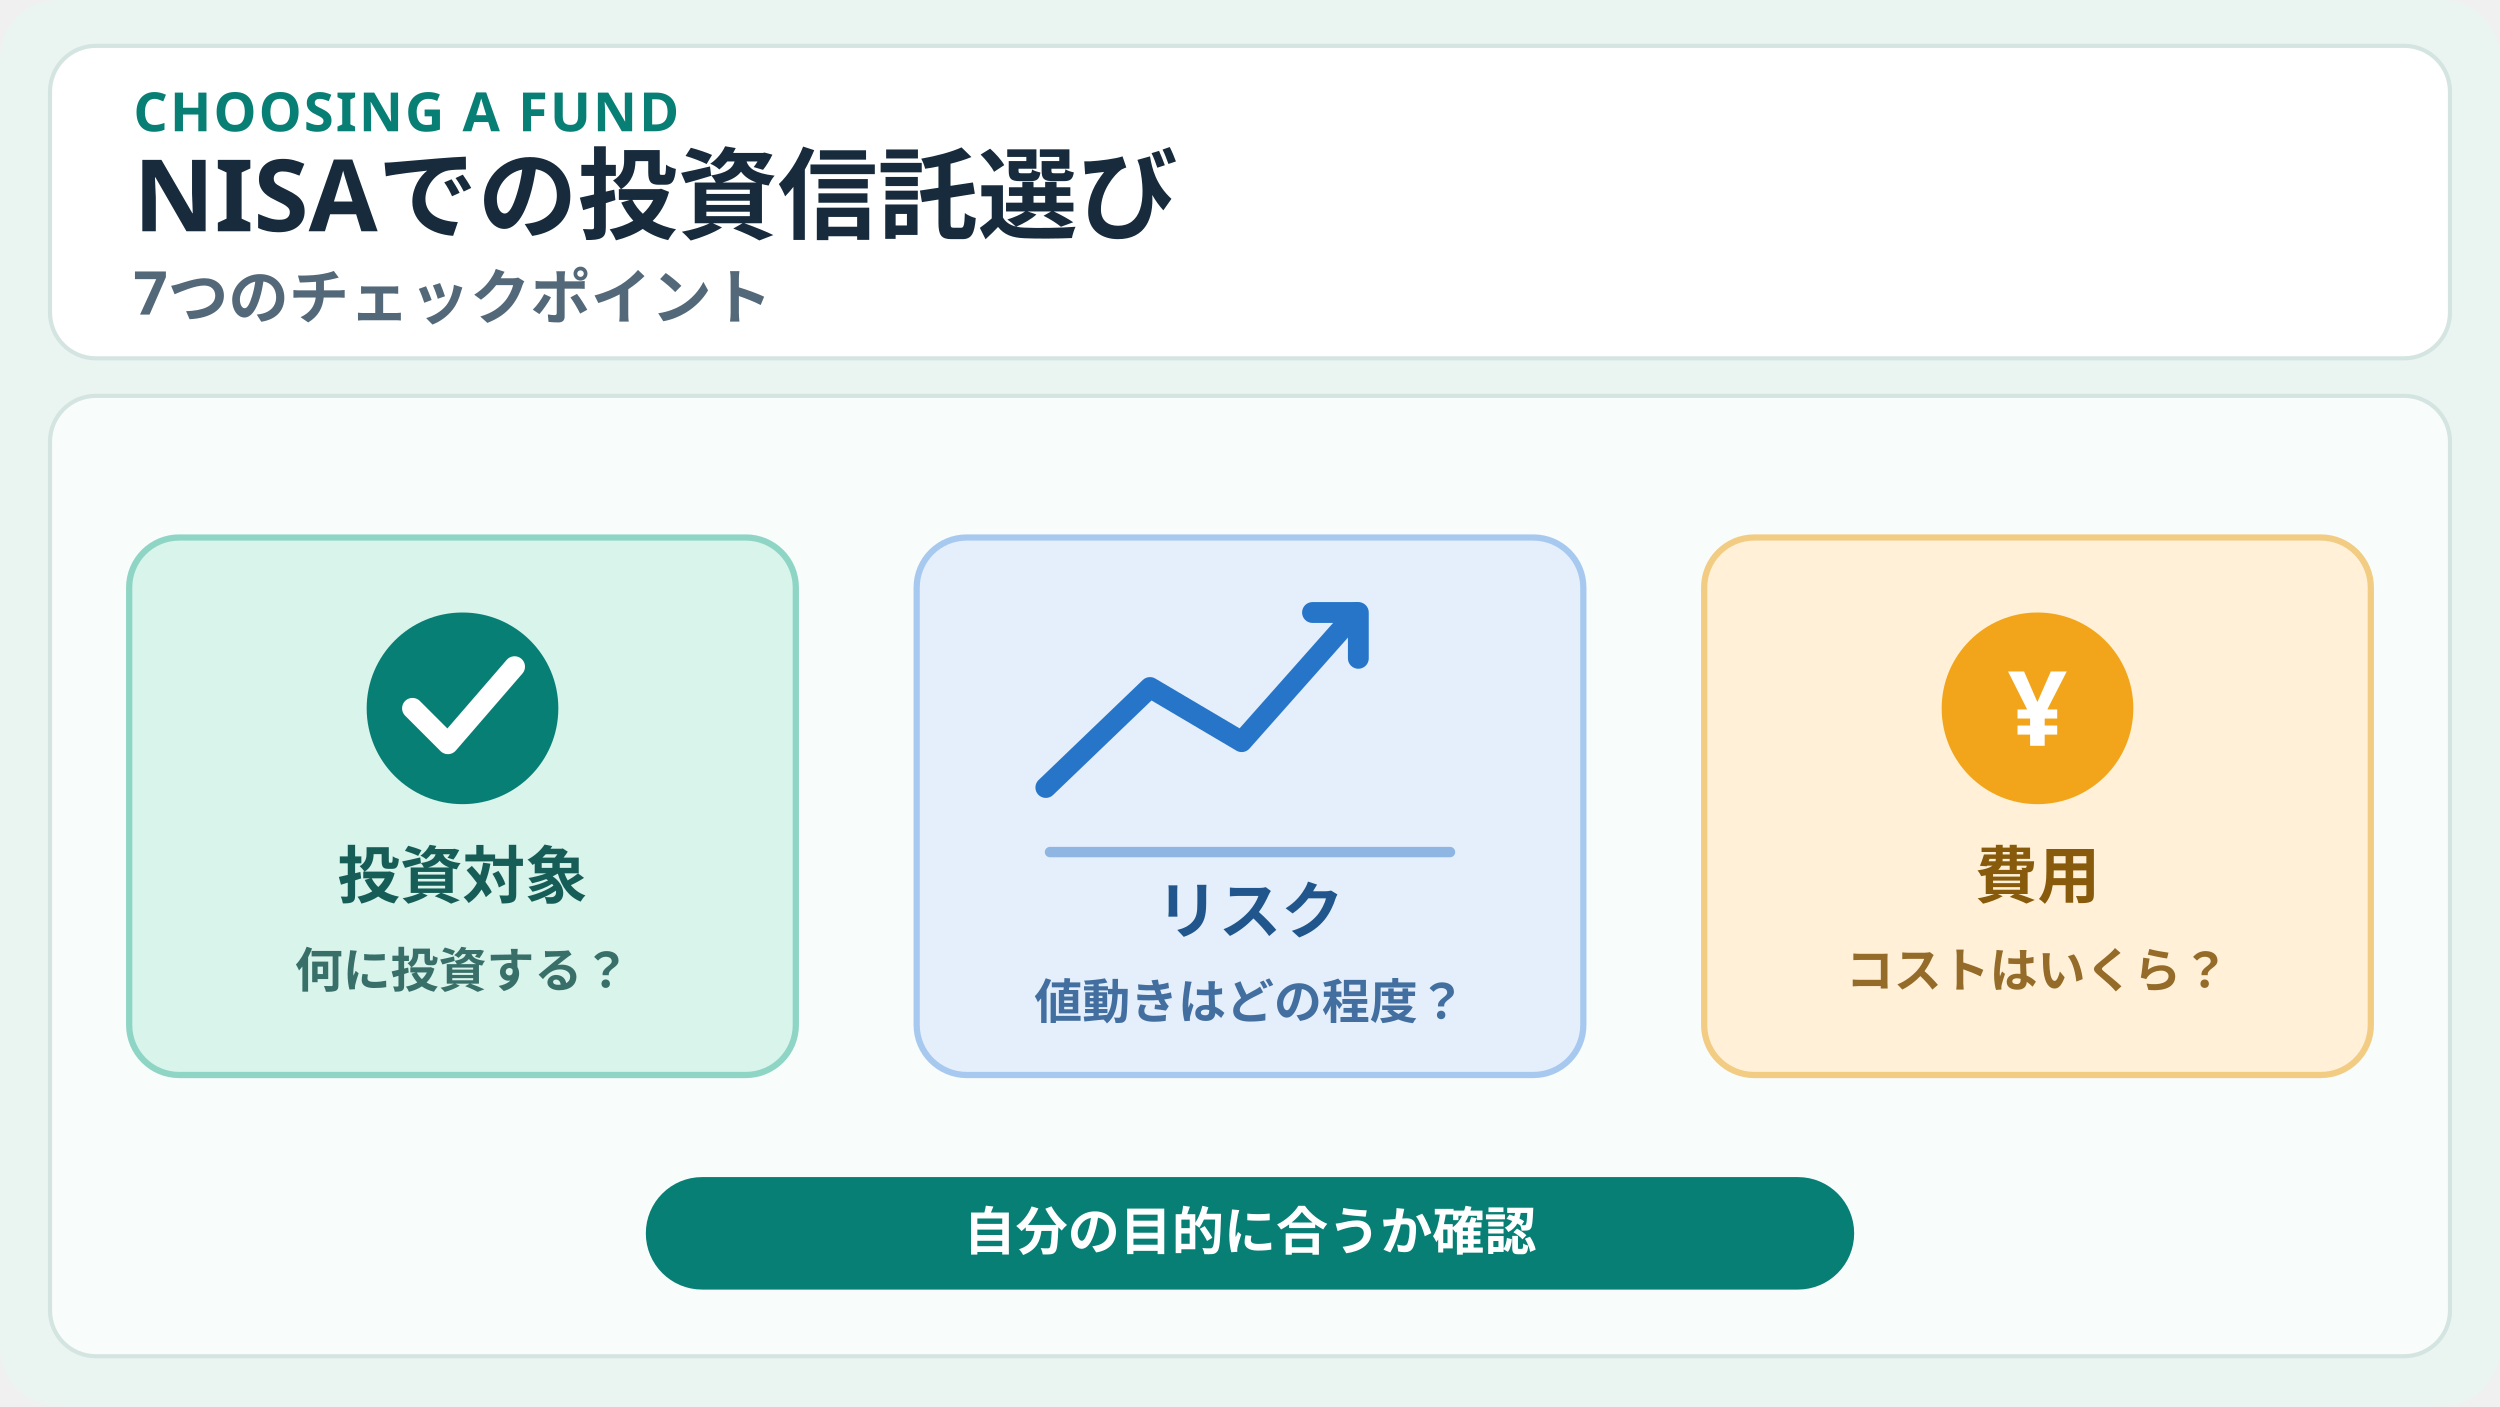
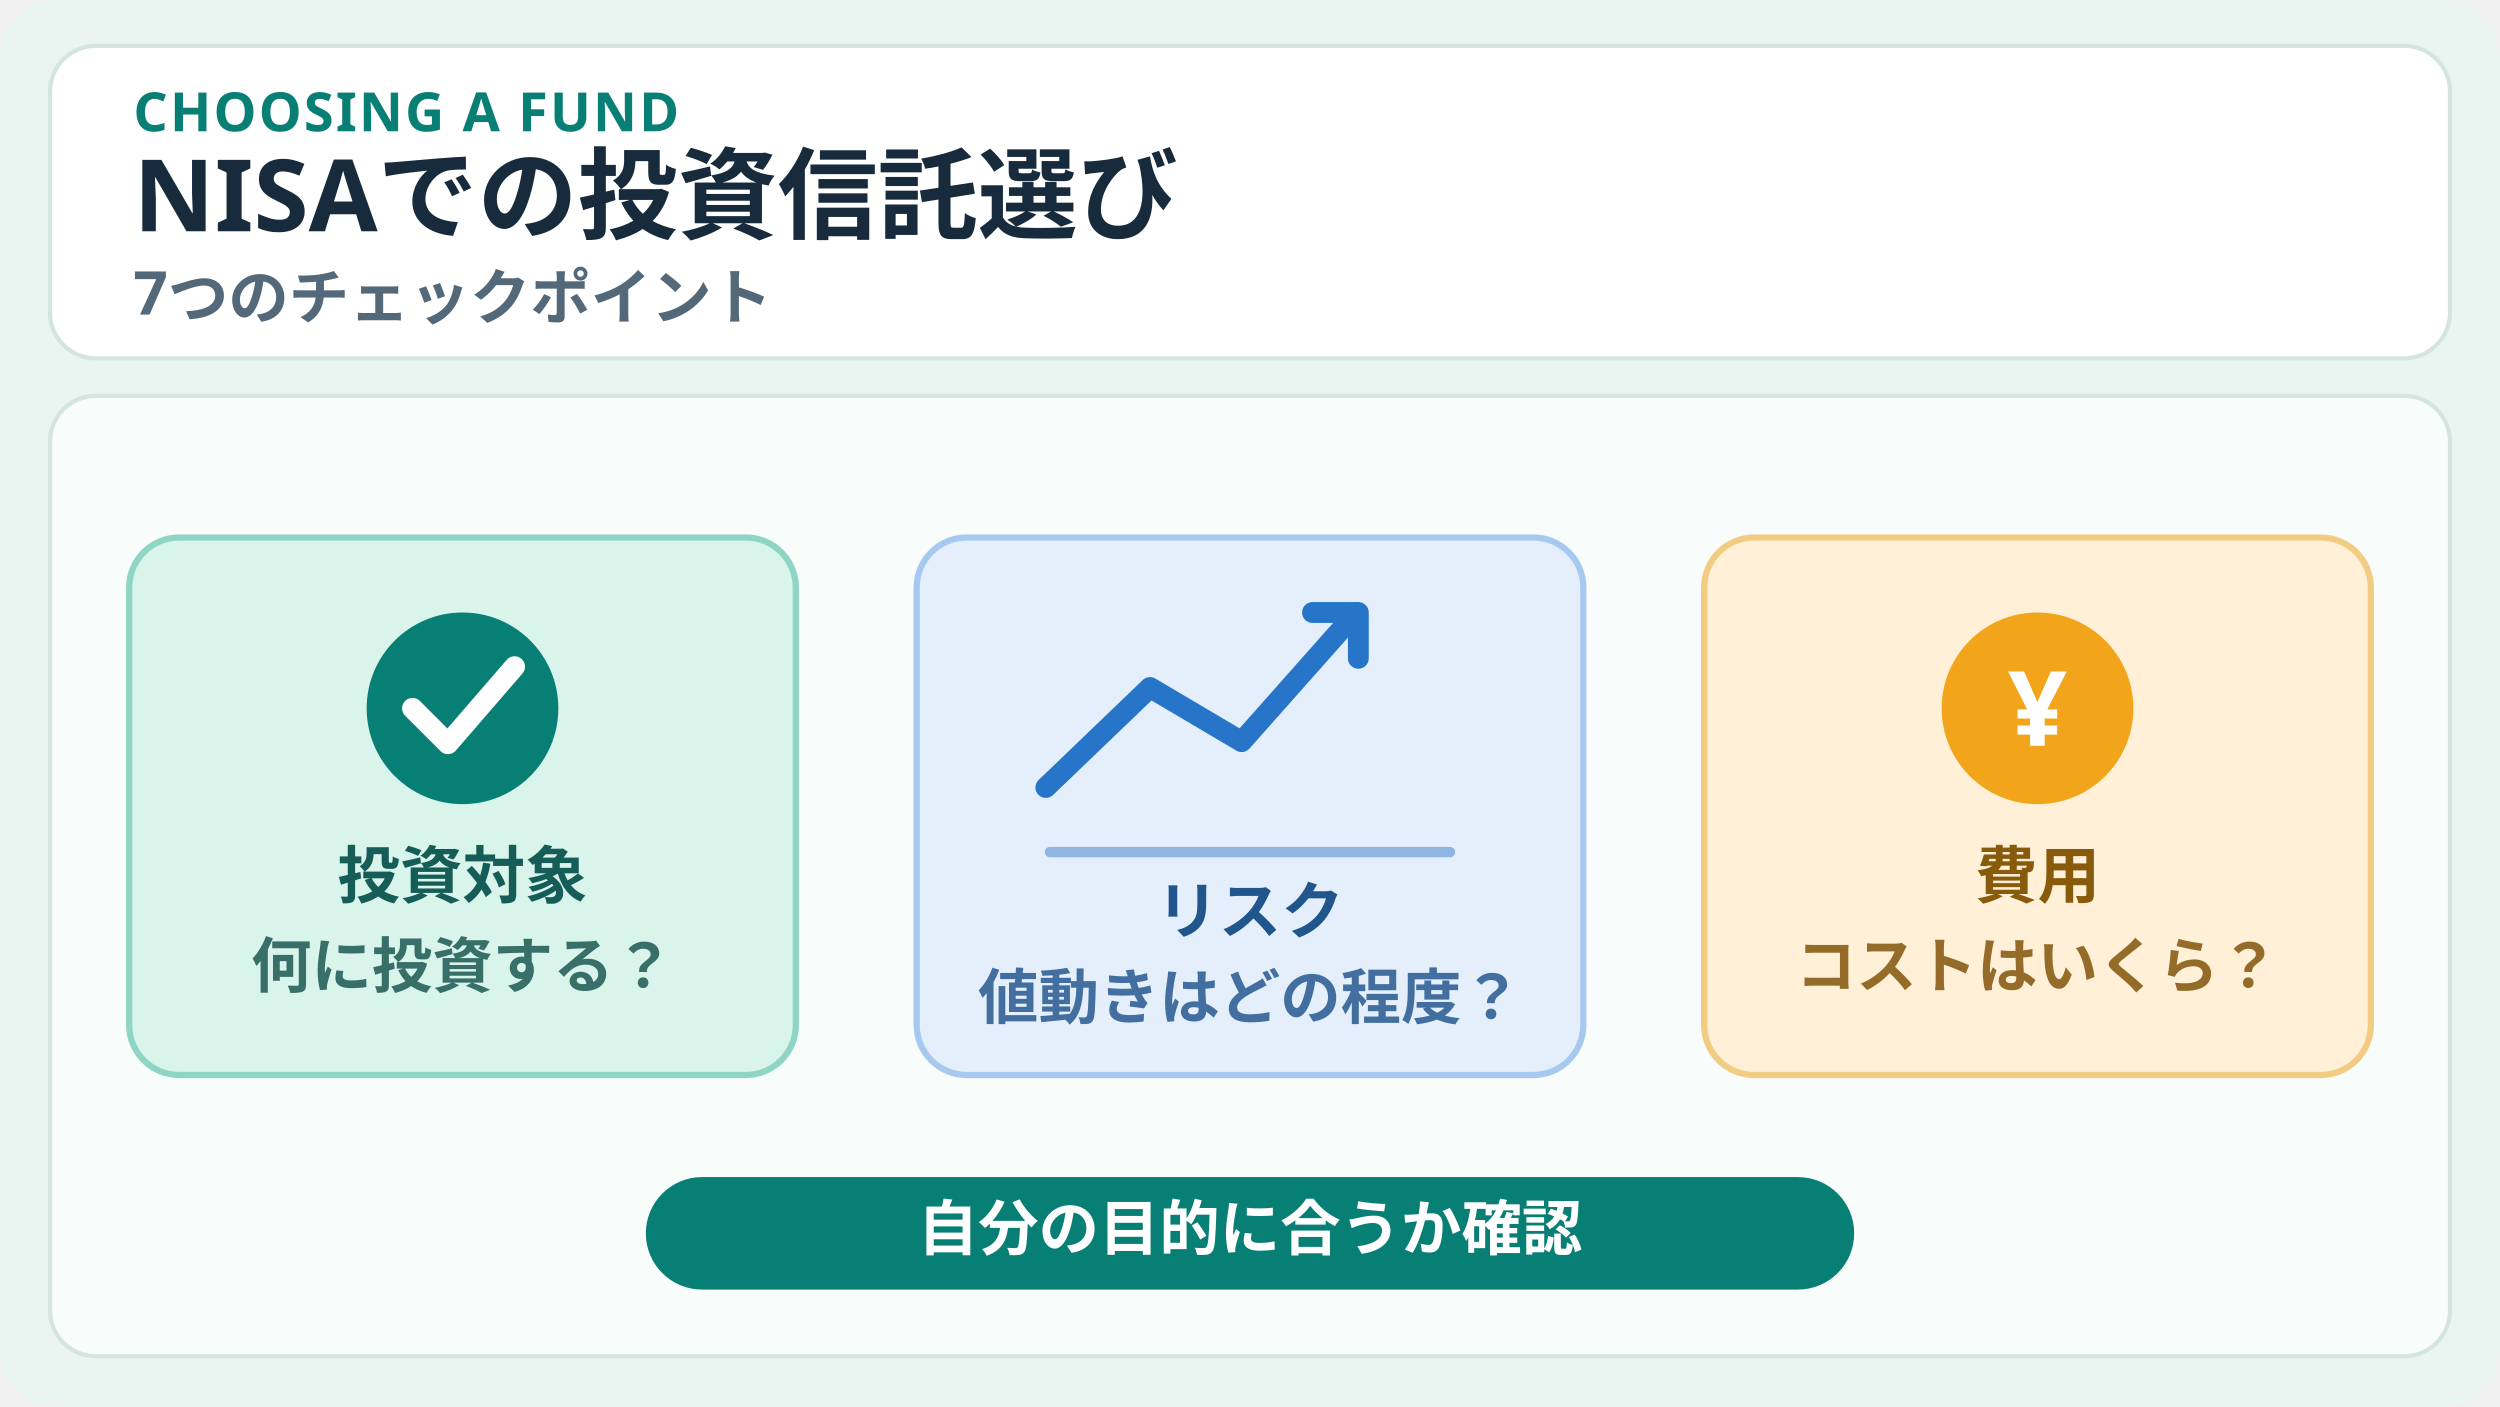
<svg xmlns="http://www.w3.org/2000/svg" width="1200" height="675" viewBox="0 0 1200 675" role="img" aria-labelledby="title desc">
  <rect width="1200" height="675" rx="28" fill="#eaf5f2" />
  <rect x="24" y="22" width="1152" height="150" rx="22" fill="#fff" stroke="#d4e4e0" stroke-width="2" />
  <text x="64" y="63" font-family="sans-serif" font-size="26" font-weight="700" letter-spacing="1" fill="#087f75">CHOOSING A FUND</text>
  <text x="64" y="111" font-family="sans-serif" font-size="48" font-weight="800" fill="#172b3d">NISAでの投資信託選び</text>
  <text x="64" y="151" font-family="sans-serif" font-size="29" font-weight="650" fill="#536879">7つのチェックポイント</text>
  <rect x="24" y="190" width="1152" height="461" rx="22" fill="#f8fcfb" stroke="#d4e4e0" stroke-width="2" />
  <g transform="translate(62 258)">
    <rect x="0" y="0" width="320" height="258" rx="24" fill="#d8f4eb" stroke="#8fd5c5" stroke-width="3" />
    <circle cx="160" cy="82" r="46" fill="#087f75" />
    <path d="M136 82l17 17 32-37" fill="none" stroke="#fff" stroke-width="10" stroke-linecap="round" stroke-linejoin="round" />
    <text x="160" y="173" text-anchor="middle" font-family="sans-serif" font-size="30" font-weight="800" fill="#175d57">投資対象</text>
-     <text x="160" y="216" text-anchor="middle" font-family="sans-serif" font-size="23" font-weight="650" fill="#386f69">何に投資する？</text>
+     <text x="160" y="216" text-anchor="middle" font-family="sans-serif" font-size="29" font-weight="650" fill="#386f69">何に投資する？</text>
  </g>
  <g transform="translate(440 258)">
    <rect x="0" y="0" width="320" height="258" rx="24" fill="#e4effb" stroke="#a7c9ef" stroke-width="3" />
    <path d="M62 120l50-48 44 26 55-62" fill="none" stroke="#2775c8" stroke-width="10" stroke-linecap="round" stroke-linejoin="round" />
    <path d="M190 36h22v22" fill="none" stroke="#2775c8" stroke-width="10" stroke-linecap="round" stroke-linejoin="round" />
    <path d="M64 151h192" stroke="#8fb5e3" stroke-width="5" stroke-linecap="round" />
    <text x="160" y="190" text-anchor="middle" font-family="sans-serif" font-size="30" font-weight="800" fill="#20568c">リスク</text>
-     <text x="160" y="231" text-anchor="middle" font-family="sans-serif" font-size="23" font-weight="650" fill="#426f9f">値動きはどの程度？</text>
+     <text x="160" y="231" text-anchor="middle" font-family="sans-serif" font-size="29" font-weight="650" fill="#426f9f">値動きはどの程度？</text>
  </g>
  <g transform="translate(818 258)">
    <rect x="0" y="0" width="320" height="258" rx="24" fill="#fff0d7" stroke="#f2cc83" stroke-width="3" />
    <circle cx="160" cy="82" r="46" fill="#f2a51a" />
    <text x="160" y="100" text-anchor="middle" font-family="sans-serif" font-size="50" font-weight="800" fill="#fff">¥</text>
    <text x="160" y="173" text-anchor="middle" font-family="sans-serif" font-size="30" font-weight="800" fill="#885a0b">費用</text>
-     <text x="160" y="216" text-anchor="middle" font-family="sans-serif" font-size="23" font-weight="650" fill="#946b28">コストはいくら？</text>
+     <text x="160" y="216" text-anchor="middle" font-family="sans-serif" font-size="29" font-weight="650" fill="#946b28">コストはいくら？</text>
  </g>
  <rect x="310" y="565" width="580" height="54" rx="27" fill="#087f75" />
-   <text x="600" y="600" text-anchor="middle" font-family="sans-serif" font-size="25" font-weight="800" fill="#fff">自分の目的に合うか確認</text>
+   <text x="600" y="600" text-anchor="middle" font-family="sans-serif" font-size="29" font-weight="800" fill="#fff">自分の目的に合うか確認</text>
</svg>
